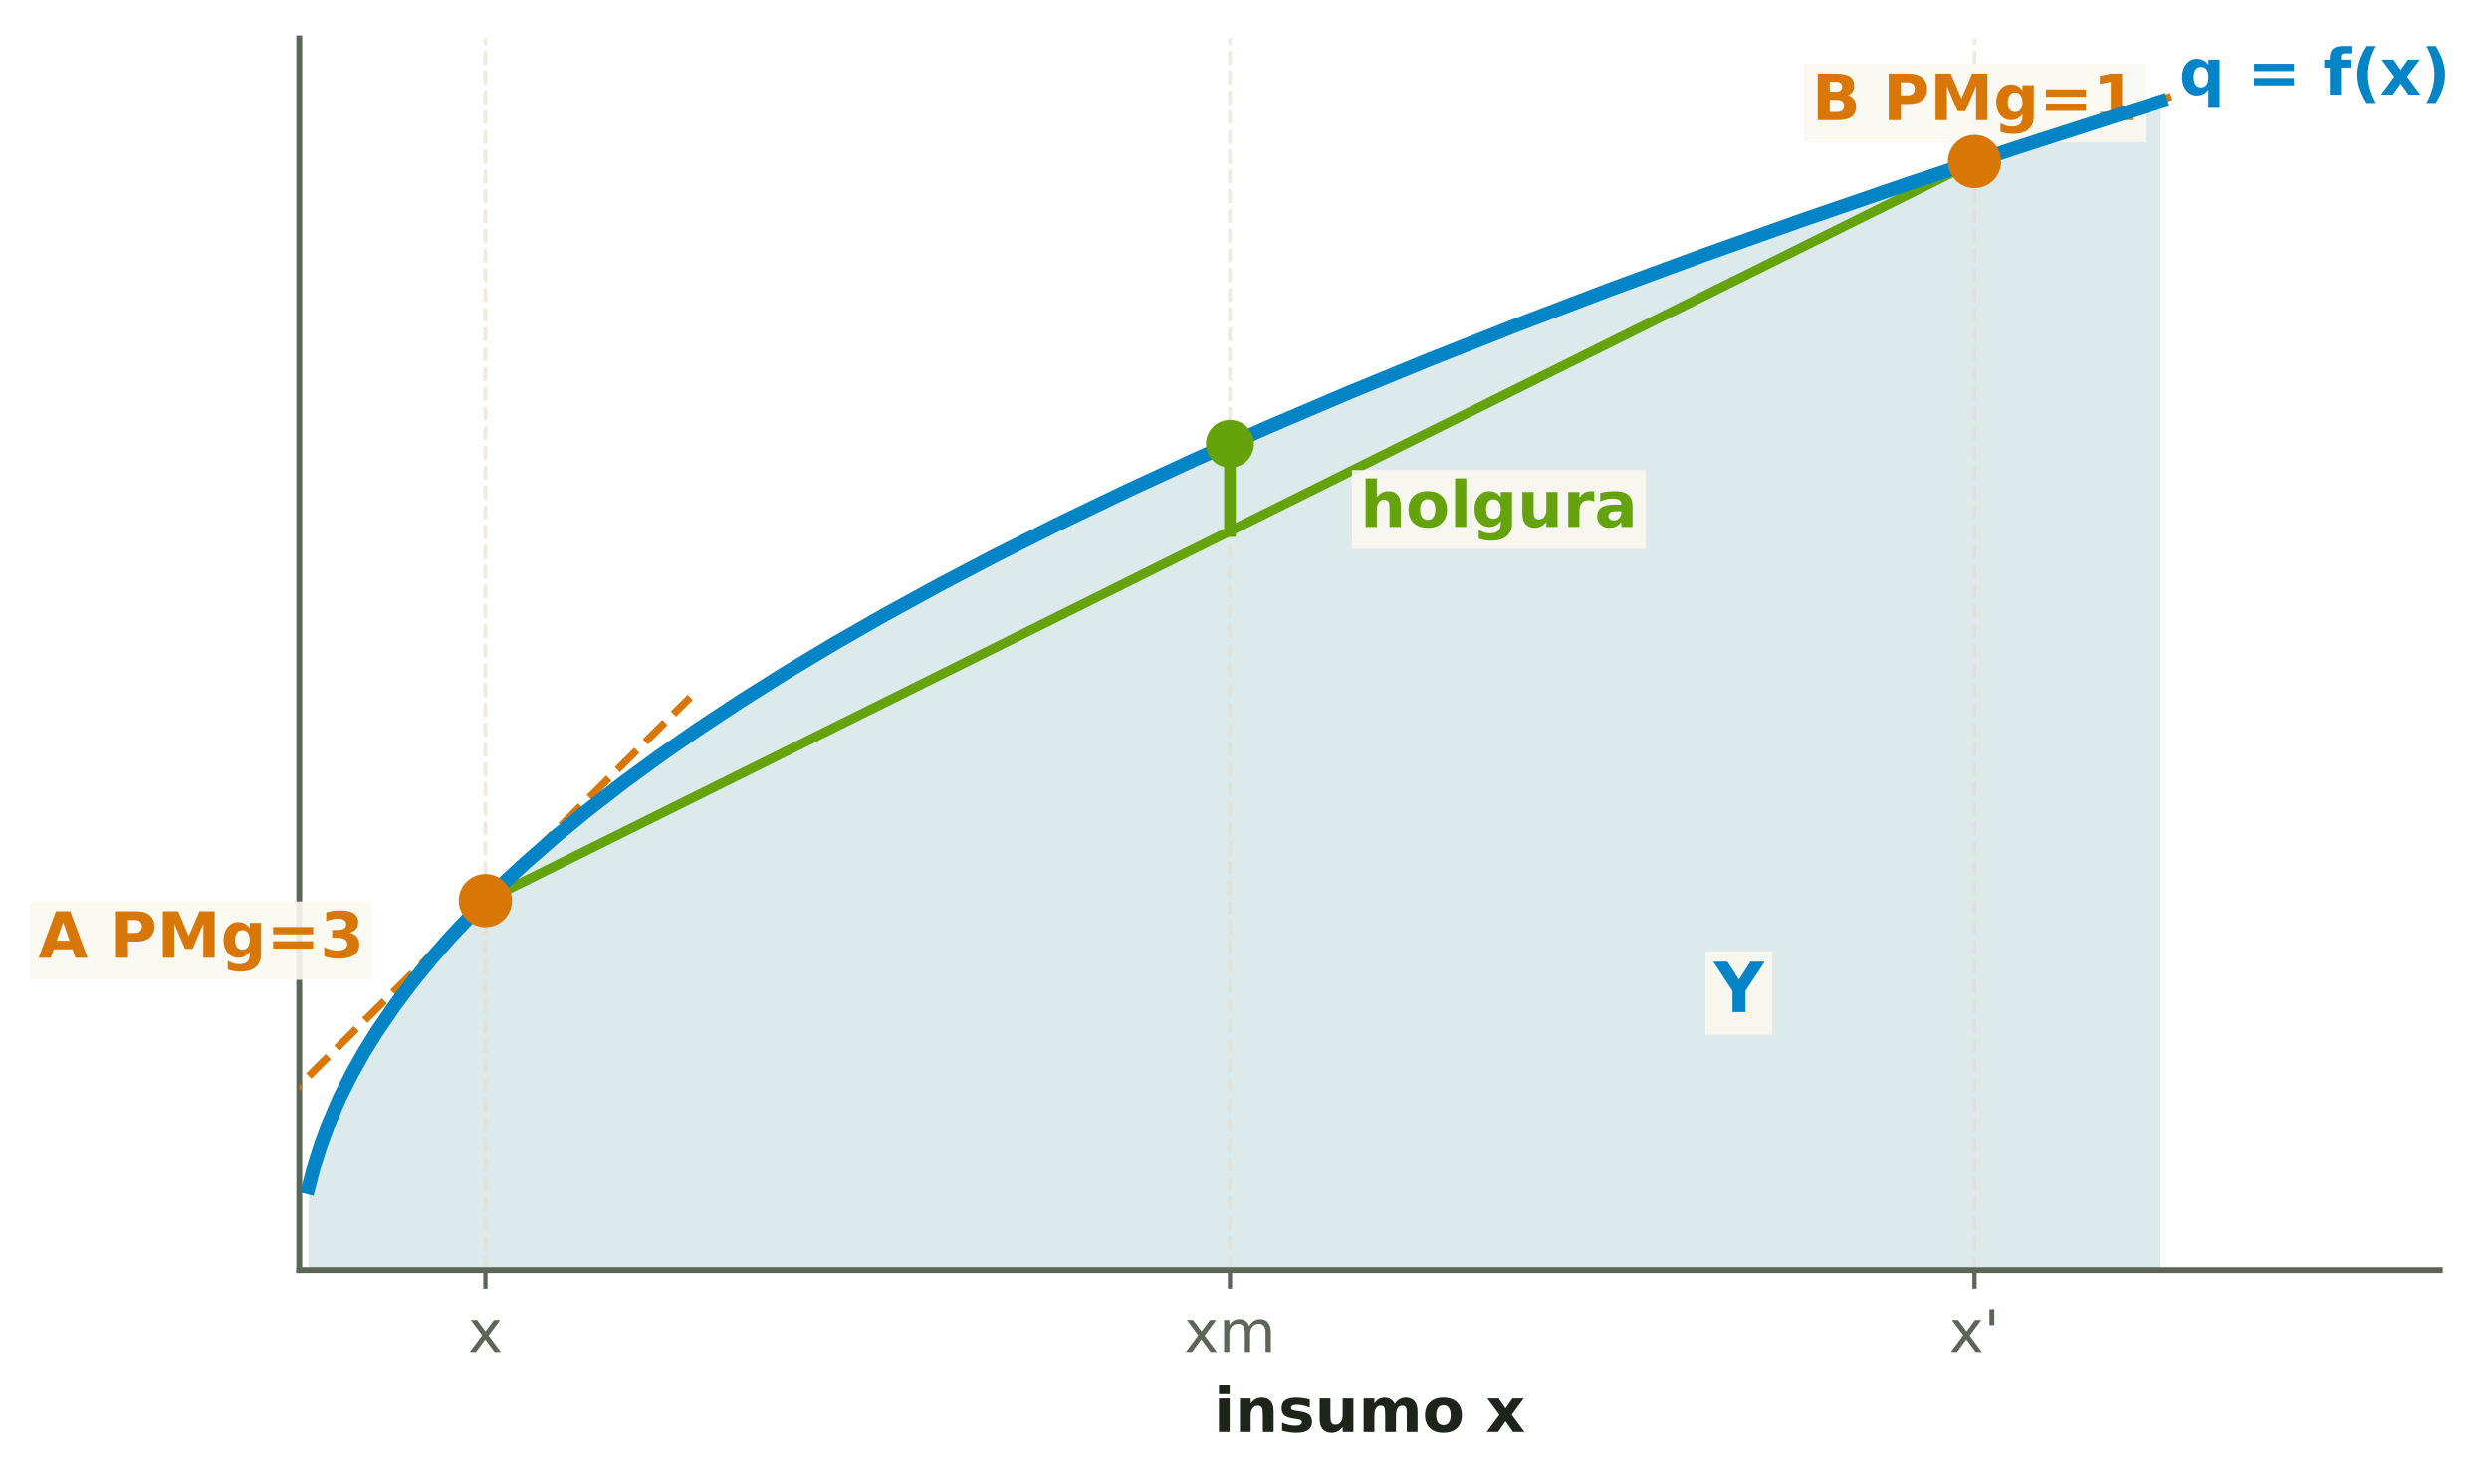
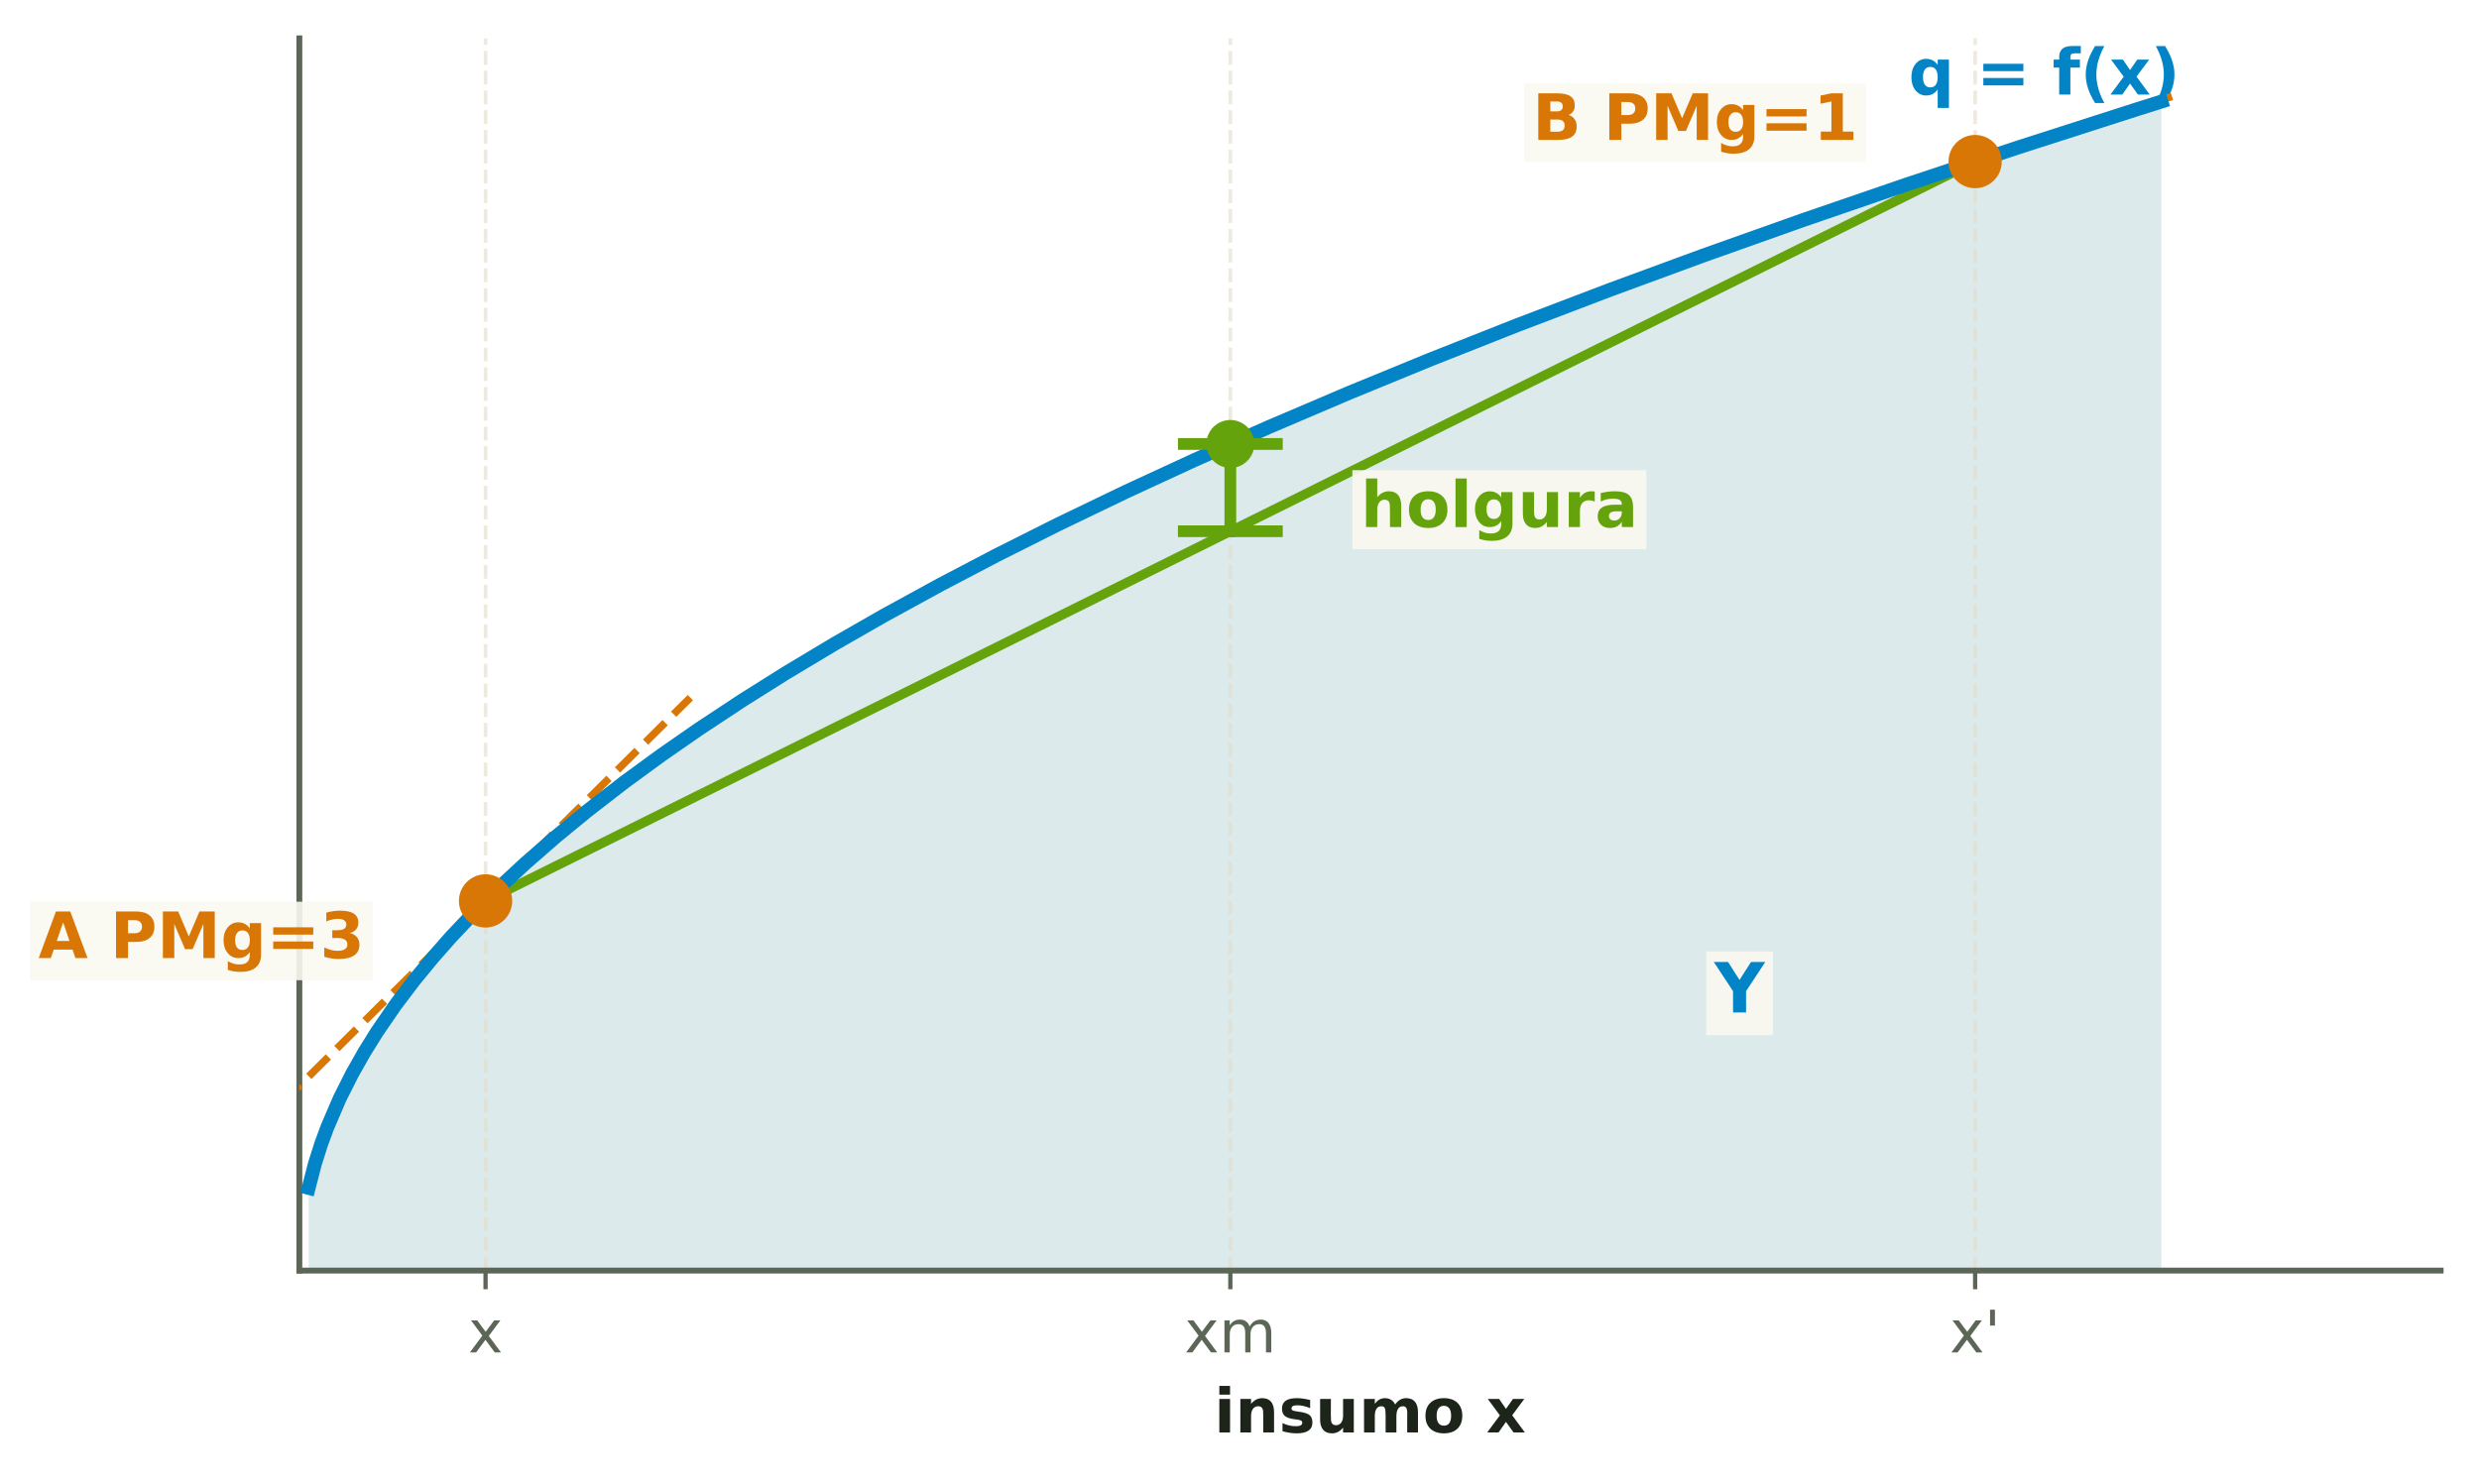
- <svg xmlns="http://www.w3.org/2000/svg" xmlns:xlink="http://www.w3.org/1999/xlink" width="467.148pt" height="278.44pt" viewBox="0 0 467.148 278.44" version="1.1">
+ <svg xmlns="http://www.w3.org/2000/svg" xmlns:xlink="http://www.w3.org/1999/xlink" width="465.129pt" height="278.44pt" viewBox="0 0 465.129 278.44" version="1.1">
  <defs>
    <style type="text/css">*{stroke-linejoin: round; stroke-linecap: butt}</style>
  </defs>
  <g id="figure_1">
    <g id="patch_1">
-       <path d="M 0 278.44  L 467.148 278.44  L 467.148 0  L 0 0  L 0 278.44  z " style="fill: none; opacity: 0" />
+       <path d="M 0 278.44  L 465.129 278.44  L 465.129 0  L 0 0  L 0 278.44  z " style="fill: none; opacity: 0" />
    </g>
    <g id="axes_1">
      <g id="patch_2">
        <path d="M 56.169 238.464  L 457.929 238.464  L 457.929 7.2  L 56.169 7.2  L 56.169 238.464  z " style="fill: none" />
      </g>
      <g id="PolyCollection_1">
        <path d="M 57.916 222.95  L 57.916 238.464  L 59.078 238.464  L 60.241 238.464  L 61.403 238.464  L 62.566 238.464  L 63.728 238.464  L 64.891 238.464  L 66.054 238.464  L 67.216 238.464  L 68.379 238.464  L 69.541 238.464  L 70.704 238.464  L 71.866 238.464  L 73.029 238.464  L 74.192 238.464  L 75.354 238.464  L 76.517 238.464  L 77.679 238.464  L 78.842 238.464  L 80.004 238.464  L 81.167 238.464  L 82.33 238.464  L 83.492 238.464  L 84.655 238.464  L 85.817 238.464  L 86.98 238.464  L 88.142 238.464  L 89.305 238.464  L 90.468 238.464  L 91.63 238.464  L 92.793 238.464  L 93.955 238.464  L 95.118 238.464  L 96.281 238.464  L 97.443 238.464  L 98.606 238.464  L 99.768 238.464  L 100.931 238.464  L 102.093 238.464  L 103.256 238.464  L 104.419 238.464  L 105.581 238.464  L 106.744 238.464  L 107.906 238.464  L 109.069 238.464  L 110.231 238.464  L 111.394 238.464  L 112.557 238.464  L 113.719 238.464  L 114.882 238.464  L 116.044 238.464  L 117.207 238.464  L 118.369 238.464  L 119.532 238.464  L 120.695 238.464  L 121.857 238.464  L 123.02 238.464  L 124.182 238.464  L 125.345 238.464  L 126.507 238.464  L 127.67 238.464  L 128.833 238.464  L 129.995 238.464  L 131.158 238.464  L 132.32 238.464  L 133.483 238.464  L 134.645 238.464  L 135.808 238.464  L 136.971 238.464  L 138.133 238.464  L 139.296 238.464  L 140.458 238.464  L 141.621 238.464  L 142.783 238.464  L 143.946 238.464  L 145.109 238.464  L 146.271 238.464  L 147.434 238.464  L 148.596 238.464  L 149.759 238.464  L 150.922 238.464  L 152.084 238.464  L 153.247 238.464  L 154.409 238.464  L 155.572 238.464  L 156.734 238.464  L 157.897 238.464  L 159.06 238.464  L 160.222 238.464  L 161.385 238.464  L 162.547 238.464  L 163.71 238.464  L 164.872 238.464  L 166.035 238.464  L 167.198 238.464  L 168.36 238.464  L 169.523 238.464  L 170.685 238.464  L 171.848 238.464  L 173.01 238.464  L 174.173 238.464  L 175.336 238.464  L 176.498 238.464  L 177.661 238.464  L 178.823 238.464  L 179.986 238.464  L 181.148 238.464  L 182.311 238.464  L 183.474 238.464  L 184.636 238.464  L 185.799 238.464  L 186.961 238.464  L 188.124 238.464  L 189.286 238.464  L 190.449 238.464  L 191.612 238.464  L 192.774 238.464  L 193.937 238.464  L 195.099 238.464  L 196.262 238.464  L 197.424 238.464  L 198.587 238.464  L 199.75 238.464  L 200.912 238.464  L 202.075 238.464  L 203.237 238.464  L 204.4 238.464  L 205.562 238.464  L 206.725 238.464  L 207.888 238.464  L 209.05 238.464  L 210.213 238.464  L 211.375 238.464  L 212.538 238.464  L 213.701 238.464  L 214.863 238.464  L 216.026 238.464  L 217.188 238.464  L 218.351 238.464  L 219.513 238.464  L 220.676 238.464  L 221.839 238.464  L 223.001 238.464  L 224.164 238.464  L 225.326 238.464  L 226.489 238.464  L 227.651 238.464  L 228.814 238.464  L 229.977 238.464  L 231.139 238.464  L 232.302 238.464  L 233.464 238.464  L 234.627 238.464  L 235.789 238.464  L 236.952 238.464  L 238.115 238.464  L 239.277 238.464  L 240.44 238.464  L 241.602 238.464  L 242.765 238.464  L 243.927 238.464  L 245.09 238.464  L 246.253 238.464  L 247.415 238.464  L 248.578 238.464  L 249.74 238.464  L 250.903 238.464  L 252.065 238.464  L 253.228 238.464  L 254.391 238.464  L 255.553 238.464  L 256.716 238.464  L 257.878 238.464  L 259.041 238.464  L 260.203 238.464  L 261.366 238.464  L 262.529 238.464  L 263.691 238.464  L 264.854 238.464  L 266.016 238.464  L 267.179 238.464  L 268.342 238.464  L 269.504 238.464  L 270.667 238.464  L 271.829 238.464  L 272.992 238.464  L 274.154 238.464  L 275.317 238.464  L 276.48 238.464  L 277.642 238.464  L 278.805 238.464  L 279.967 238.464  L 281.13 238.464  L 282.292 238.464  L 283.455 238.464  L 284.618 238.464  L 285.78 238.464  L 286.943 238.464  L 288.105 238.464  L 289.268 238.464  L 290.43 238.464  L 291.593 238.464  L 292.756 238.464  L 293.918 238.464  L 295.081 238.464  L 296.243 238.464  L 297.406 238.464  L 298.568 238.464  L 299.731 238.464  L 300.894 238.464  L 302.056 238.464  L 303.219 238.464  L 304.381 238.464  L 305.544 238.464  L 306.706 238.464  L 307.869 238.464  L 309.032 238.464  L 310.194 238.464  L 311.357 238.464  L 312.519 238.464  L 313.682 238.464  L 314.844 238.464  L 316.007 238.464  L 317.17 238.464  L 318.332 238.464  L 319.495 238.464  L 320.657 238.464  L 321.82 238.464  L 322.983 238.464  L 324.145 238.464  L 325.308 238.464  L 326.47 238.464  L 327.633 238.464  L 328.795 238.464  L 329.958 238.464  L 331.121 238.464  L 332.283 238.464  L 333.446 238.464  L 334.608 238.464  L 335.771 238.464  L 336.933 238.464  L 338.096 238.464  L 339.259 238.464  L 340.421 238.464  L 341.584 238.464  L 342.746 238.464  L 343.909 238.464  L 345.071 238.464  L 346.234 238.464  L 347.397 238.464  L 348.559 238.464  L 349.722 238.464  L 350.884 238.464  L 352.047 238.464  L 353.209 238.464  L 354.372 238.464  L 355.535 238.464  L 356.697 238.464  L 357.86 238.464  L 359.022 238.464  L 360.185 238.464  L 361.347 238.464  L 362.51 238.464  L 363.673 238.464  L 364.835 238.464  L 365.998 238.464  L 367.16 238.464  L 368.323 238.464  L 369.485 238.464  L 370.648 238.464  L 371.811 238.464  L 372.973 238.464  L 374.136 238.464  L 375.298 238.464  L 376.461 238.464  L 377.624 238.464  L 378.786 238.464  L 379.949 238.464  L 381.111 238.464  L 382.274 238.464  L 383.436 238.464  L 384.599 238.464  L 385.762 238.464  L 386.924 238.464  L 388.087 238.464  L 389.249 238.464  L 390.412 238.464  L 391.574 238.464  L 392.737 238.464  L 393.9 238.464  L 395.062 238.464  L 396.225 238.464  L 397.387 238.464  L 398.55 238.464  L 399.712 238.464  L 400.875 238.464  L 402.038 238.464  L 403.2 238.464  L 404.363 238.464  L 405.525 238.464  L 405.525 19.068  L 405.525 19.068  L 404.363 19.433  L 403.2 19.799  L 402.038 20.166  L 400.875 20.533  L 399.712 20.901  L 398.55 21.269  L 397.387 21.638  L 396.225 22.008  L 395.062 22.378  L 393.9 22.749  L 392.737 23.121  L 391.574 23.493  L 390.412 23.866  L 389.249 24.239  L 388.087 24.614  L 386.924 24.988  L 385.762 25.364  L 384.599 25.74  L 383.436 26.117  L 382.274 26.494  L 381.111 26.873  L 379.949 27.251  L 378.786 27.631  L 377.624 28.011  L 376.461 28.392  L 375.298 28.774  L 374.136 29.156  L 372.973 29.539  L 371.811 29.923  L 370.648 30.307  L 369.485 30.692  L 368.323 31.078  L 367.16 31.465  L 365.998 31.852  L 364.835 32.24  L 363.673 32.629  L 362.51 33.018  L 361.347 33.408  L 360.185 33.799  L 359.022 34.191  L 357.86 34.583  L 356.697 34.977  L 355.535 35.371  L 354.372 35.765  L 353.209 36.161  L 352.047 36.557  L 350.884 36.954  L 349.722 37.352  L 348.559 37.751  L 347.397 38.15  L 346.234 38.55  L 345.071 38.951  L 343.909 39.353  L 342.746 39.756  L 341.584 40.159  L 340.421 40.563  L 339.259 40.969  L 338.096 41.375  L 336.933 41.781  L 335.771 42.189  L 334.608 42.597  L 333.446 43.007  L 332.283 43.417  L 331.121 43.828  L 329.958 44.24  L 328.795 44.653  L 327.633 45.066  L 326.47 45.481  L 325.308 45.896  L 324.145 46.313  L 322.983 46.73  L 321.82 47.148  L 320.657 47.567  L 319.495 47.987  L 318.332 48.408  L 317.17 48.83  L 316.007 49.253  L 314.844 49.677  L 313.682 50.101  L 312.519 50.527  L 311.357 50.954  L 310.194 51.381  L 309.032 51.81  L 307.869 52.24  L 306.706 52.67  L 305.544 53.102  L 304.381 53.534  L 303.219 53.968  L 302.056 54.402  L 300.894 54.838  L 299.731 55.275  L 298.568 55.713  L 297.406 56.151  L 296.243 56.591  L 295.081 57.032  L 293.918 57.474  L 292.756 57.917  L 291.593 58.361  L 290.43 58.806  L 289.268 59.253  L 288.105 59.7  L 286.943 60.149  L 285.78 60.599  L 284.618 61.049  L 283.455 61.501  L 282.292 61.955  L 281.13 62.409  L 279.967 62.864  L 278.805 63.321  L 277.642 63.779  L 276.48 64.238  L 275.317 64.698  L 274.154 65.16  L 272.992 65.623  L 271.829 66.087  L 270.667 66.552  L 269.504 67.018  L 268.342 67.486  L 267.179 67.955  L 266.016 68.426  L 264.854 68.897  L 263.691 69.37  L 262.529 69.845  L 261.366 70.32  L 260.203 70.797  L 259.041 71.276  L 257.878 71.755  L 256.716 72.236  L 255.553 72.719  L 254.391 73.203  L 253.228 73.688  L 252.065 74.175  L 250.903 74.663  L 249.74 75.153  L 248.578 75.644  L 247.415 76.137  L 246.253 76.631  L 245.09 77.127  L 243.927 77.624  L 242.765 78.122  L 241.602 78.623  L 240.44 79.125  L 239.277 79.628  L 238.115 80.133  L 236.952 80.64  L 235.789 81.148  L 234.627 81.658  L 233.464 82.169  L 232.302 82.683  L 231.139 83.198  L 229.977 83.714  L 228.814 84.233  L 227.651 84.753  L 226.489 85.275  L 225.326 85.799  L 224.164 86.324  L 223.001 86.852  L 221.839 87.381  L 220.676 87.912  L 219.513 88.445  L 218.351 88.979  L 217.188 89.516  L 216.026 90.055  L 214.863 90.596  L 213.701 91.138  L 212.538 91.683  L 211.375 92.229  L 210.213 92.778  L 209.05 93.329  L 207.888 93.882  L 206.725 94.437  L 205.562 94.994  L 204.4 95.553  L 203.237 96.115  L 202.075 96.679  L 200.912 97.245  L 199.75 97.813  L 198.587 98.383  L 197.424 98.956  L 196.262 99.532  L 195.099 100.109  L 193.937 100.689  L 192.774 101.272  L 191.612 101.857  L 190.449 102.445  L 189.286 103.035  L 188.124 103.627  L 186.961 104.223  L 185.799 104.821  L 184.636 105.421  L 183.474 106.025  L 182.311 106.631  L 181.148 107.24  L 179.986 107.851  L 178.823 108.466  L 177.661 109.084  L 176.498 109.704  L 175.336 110.328  L 174.173 110.954  L 173.01 111.584  L 171.848 112.217  L 170.685 112.853  L 169.523 113.492  L 168.36 114.134  L 167.198 114.78  L 166.035 115.429  L 164.872 116.082  L 163.71 116.738  L 162.547 117.398  L 161.385 118.061  L 160.222 118.729  L 159.06 119.399  L 157.897 120.074  L 156.734 120.752  L 155.572 121.435  L 154.409 122.121  L 153.247 122.812  L 152.084 123.506  L 150.922 124.205  L 149.759 124.908  L 148.596 125.616  L 147.434 126.327  L 146.271 127.044  L 145.109 127.765  L 143.946 128.491  L 142.783 129.222  L 141.621 129.957  L 140.458 130.698  L 139.296 131.444  L 138.133 132.195  L 136.971 132.951  L 135.808 133.713  L 134.645 134.48  L 133.483 135.253  L 132.32 136.032  L 131.158 136.817  L 129.995 137.608  L 128.833 138.406  L 127.67 139.209  L 126.507 140.019  L 125.345 140.836  L 124.182 141.66  L 123.02 142.491  L 121.857 143.329  L 120.695 144.175  L 119.532 145.028  L 118.369 145.889  L 117.207 146.759  L 116.044 147.636  L 114.882 148.522  L 113.719 149.417  L 112.557 150.321  L 111.394 151.234  L 110.231 152.158  L 109.069 153.091  L 107.906 154.034  L 106.744 154.988  L 105.581 155.953  L 104.419 156.929  L 103.256 157.918  L 102.093 158.918  L 100.931 159.931  L 99.768 160.958  L 98.606 161.998  L 97.443 163.053  L 96.281 164.123  L 95.118 165.208  L 93.955 166.309  L 92.793 167.428  L 91.63 168.565  L 90.468 169.72  L 89.305 170.895  L 88.142 172.091  L 86.98 173.309  L 85.817 174.55  L 84.655 175.816  L 83.492 177.107  L 82.33 178.427  L 81.167 179.776  L 80.004 181.157  L 78.842 182.572  L 77.679 184.024  L 76.517 185.515  L 75.354 187.05  L 74.192 188.632  L 73.029 190.266  L 71.866 191.958  L 70.704 193.713  L 69.541 195.54  L 68.379 197.448  L 67.216 199.45  L 66.054 201.56  L 64.891 203.798  L 63.728 206.191  L 62.566 208.776  L 61.403 211.609  L 60.241 214.778  L 59.078 218.443  L 57.916 222.95  z " clip-path="url(#p5b624c481e)" style="fill: #dceaec" />
      </g>
      <g id="matplotlib.axis_1">
        <g id="xtick_1">
          <g id="line2d_1">
            <path d="M 91.104 238.464  L 91.104 7.2  " clip-path="url(#p5b624c481e)" style="fill: none; stroke-dasharray: 2.59,1.12; stroke-dashoffset: 0; stroke: #e2dccb; stroke-opacity: 0.6; stroke-width: 0.7" />
          </g>
          <g id="line2d_2">
            <defs>
              <path id="m096bc9ec4f" d="M 0 0  L 0 3.5  " style="stroke: #5c6656; stroke-width: 0.8" />
            </defs>
            <g>
              <use xlink:href="#m096bc9ec4f" x="91.104" y="238.464" style="fill: #5c6656; stroke: #5c6656; stroke-width: 0.8" />
            </g>
          </g>
          <g id="text_1">
            <g style="fill: #5c6656" transform="translate(87.84911 253.8223) scale(0.11 -0.11)">
              <defs>
                <path id="DejaVuSans-78" d="M 3513 3500  L 2247 1797  L 3578 0  L 2900 0  L 1881 1375  L 863 0  L 184 0  L 1544 1831  L 300 3500  L 978 3500  L 1906 2253  L 2834 3500  L 3513 3500  z " transform="scale(0.015625)" />
              </defs>
              <use xlink:href="#DejaVuSans-78" />
            </g>
          </g>
        </g>
        <g id="xtick_2">
          <g id="line2d_3">
            <path d="M 230.847 238.464  L 230.847 7.2  " clip-path="url(#p5b624c481e)" style="fill: none; stroke-dasharray: 2.59,1.12; stroke-dashoffset: 0; stroke: #e2dccb; stroke-opacity: 0.6; stroke-width: 0.7" />
          </g>
          <g id="line2d_4">
            <g>
              <use xlink:href="#m096bc9ec4f" x="230.847" y="238.464" style="fill: #5c6656; stroke: #5c6656; stroke-width: 0.8" />
            </g>
          </g>
          <g id="text_2">
            <g style="fill: #5c6656" transform="translate(222.2344 253.8223) scale(0.11 -0.11)">
              <defs>
                <path id="DejaVuSans-6d" d="M 3328 2828  Q 3544 3216 3844 3400  Q 4144 3584 4550 3584  Q 5097 3584 5394 3201  Q 5691 2819 5691 2113  L 5691 0  L 5113 0  L 5113 2094  Q 5113 2597 4934 2840  Q 4756 3084 4391 3084  Q 3944 3084 3684 2787  Q 3425 2491 3425 1978  L 3425 0  L 2847 0  L 2847 2094  Q 2847 2600 2669 2842  Q 2491 3084 2119 3084  Q 1678 3084 1418 2786  Q 1159 2488 1159 1978  L 1159 0  L 581 0  L 581 3500  L 1159 3500  L 1159 2956  Q 1356 3278 1631 3431  Q 1906 3584 2284 3584  Q 2666 3584 2933 3390  Q 3200 3197 3328 2828  z " transform="scale(0.015625)" />
              </defs>
              <use xlink:href="#DejaVuSans-78" />
              <use xlink:href="#DejaVuSans-6d" x="59.18" />
            </g>
          </g>
        </g>
        <g id="xtick_3">
          <g id="line2d_5">
            <path d="M 370.59 238.464  L 370.59 7.2  " clip-path="url(#p5b624c481e)" style="fill: none; stroke-dasharray: 2.59,1.12; stroke-dashoffset: 0; stroke: #e2dccb; stroke-opacity: 0.6; stroke-width: 0.7" />
          </g>
          <g id="line2d_6">
            <g>
              <use xlink:href="#m096bc9ec4f" x="370.59" y="238.464" style="fill: #5c6656; stroke: #5c6656; stroke-width: 0.8" />
            </g>
          </g>
          <g id="text_3">
            <g style="fill: #5c6656" transform="translate(365.8227 253.8223) scale(0.11 -0.11)">
              <defs>
                <path id="DejaVuSans-27" d="M 1147 4666  L 1147 2931  L 616 2931  L 616 4666  L 1147 4666  z " transform="scale(0.015625)" />
              </defs>
              <use xlink:href="#DejaVuSans-78" />
              <use xlink:href="#DejaVuSans-27" x="59.18" />
            </g>
          </g>
        </g>
        <g id="text_4">
          <g style="fill: #1d241a" transform="translate(227.8163 268.8481) scale(0.115 -0.115)">
            <defs>
              <path id="DejaVuSans-Bold-69" d="M 538 3500  L 1656 3500  L 1656 0  L 538 0  L 538 3500  z M 538 4863  L 1656 4863  L 1656 3950  L 538 3950  L 538 4863  z " transform="scale(0.015625)" />
              <path id="DejaVuSans-Bold-6e" d="M 4056 2131  L 4056 0  L 2931 0  L 2931 347  L 2931 1631  Q 2931 2084 2911 2256  Q 2891 2428 2841 2509  Q 2775 2619 2662 2680  Q 2550 2741 2406 2741  Q 2056 2741 1856 2470  Q 1656 2200 1656 1722  L 1656 0  L 538 0  L 538 3500  L 1656 3500  L 1656 2988  Q 1909 3294 2193 3439  Q 2478 3584 2822 3584  Q 3428 3584 3742 3212  Q 4056 2841 4056 2131  z " transform="scale(0.015625)" />
              <path id="DejaVuSans-Bold-73" d="M 3272 3391  L 3272 2541  Q 2913 2691 2578 2766  Q 2244 2841 1947 2841  Q 1628 2841 1473 2761  Q 1319 2681 1319 2516  Q 1319 2381 1436 2309  Q 1553 2238 1856 2203  L 2053 2175  Q 2913 2066 3209 1816  Q 3506 1566 3506 1031  Q 3506 472 3093 190  Q 2681 -91 1863 -91  Q 1516 -91 1145 -36  Q 775 19 384 128  L 384 978  Q 719 816 1070 734  Q 1422 653 1784 653  Q 2113 653 2278 743  Q 2444 834 2444 1013  Q 2444 1163 2330 1236  Q 2216 1309 1875 1350  L 1678 1375  Q 931 1469 631 1722  Q 331 1975 331 2491  Q 331 3047 712 3315  Q 1094 3584 1881 3584  Q 2191 3584 2531 3537  Q 2872 3491 3272 3391  z " transform="scale(0.015625)" />
              <path id="DejaVuSans-Bold-75" d="M 500 1363  L 500 3500  L 1625 3500  L 1625 3150  Q 1625 2866 1622 2436  Q 1619 2006 1619 1863  Q 1619 1441 1641 1255  Q 1663 1069 1716 984  Q 1784 875 1895 815  Q 2006 756 2150 756  Q 2500 756 2700 1025  Q 2900 1294 2900 1772  L 2900 3500  L 4019 3500  L 4019 0  L 2900 0  L 2900 506  Q 2647 200 2364 54  Q 2081 -91 1741 -91  Q 1134 -91 817 281  Q 500 653 500 1363  z " transform="scale(0.015625)" />
              <path id="DejaVuSans-Bold-6d" d="M 3781 2919  Q 3994 3244 4286 3414  Q 4578 3584 4928 3584  Q 5531 3584 5847 3212  Q 6163 2841 6163 2131  L 6163 0  L 5038 0  L 5038 1825  Q 5041 1866 5042 1909  Q 5044 1953 5044 2034  Q 5044 2406 4934 2573  Q 4825 2741 4581 2741  Q 4263 2741 4089 2478  Q 3916 2216 3909 1719  L 3909 0  L 2784 0  L 2784 1825  Q 2784 2406 2684 2573  Q 2584 2741 2328 2741  Q 2006 2741 1831 2477  Q 1656 2213 1656 1722  L 1656 0  L 531 0  L 531 3500  L 1656 3500  L 1656 2988  Q 1863 3284 2130 3434  Q 2397 3584 2719 3584  Q 3081 3584 3359 3409  Q 3638 3234 3781 2919  z " transform="scale(0.015625)" />
              <path id="DejaVuSans-Bold-6f" d="M 2203 2784  Q 1831 2784 1636 2517  Q 1441 2250 1441 1747  Q 1441 1244 1636 976  Q 1831 709 2203 709  Q 2569 709 2762 976  Q 2956 1244 2956 1747  Q 2956 2250 2762 2517  Q 2569 2784 2203 2784  z M 2203 3584  Q 3106 3584 3614 3096  Q 4122 2609 4122 1747  Q 4122 884 3614 396  Q 3106 -91 2203 -91  Q 1297 -91 786 396  Q 275 884 275 1747  Q 275 2609 786 3096  Q 1297 3584 2203 3584  z " transform="scale(0.015625)" />
              <path id="DejaVuSans-Bold-20" transform="scale(0.015625)" />
              <path id="DejaVuSans-Bold-78" d="M 1422 1791  L 159 3500  L 1344 3500  L 2059 2463  L 2784 3500  L 3969 3500  L 2706 1797  L 4031 0  L 2847 0  L 2059 1106  L 1281 0  L 97 0  L 1422 1791  z " transform="scale(0.015625)" />
            </defs>
            <use xlink:href="#DejaVuSans-Bold-69" />
            <use xlink:href="#DejaVuSans-Bold-6e" x="34.277" />
            <use xlink:href="#DejaVuSans-Bold-73" x="105.469" />
            <use xlink:href="#DejaVuSans-Bold-75" x="164.99" />
            <use xlink:href="#DejaVuSans-Bold-6d" x="236.182" />
            <use xlink:href="#DejaVuSans-Bold-6f" x="340.381" />
            <use xlink:href="#DejaVuSans-Bold-20" x="409.082" />
            <use xlink:href="#DejaVuSans-Bold-78" x="443.896" />
          </g>
        </g>
      </g>
      <g id="matplotlib.axis_2" />
      <g id="patch_3">
        <path d="M 56.169 238.464  L 56.169 7.2  " style="fill: none; stroke: #5c6656; stroke-width: 1.1; stroke-linejoin: miter; stroke-linecap: square" />
      </g>
      <g id="patch_4">
        <path d="M 56.169 238.464  L 457.929 238.464  " style="fill: none; stroke: #5c6656; stroke-width: 1.1; stroke-linejoin: miter; stroke-linecap: square" />
      </g>
-       <g id="text_5">
-         <g style="fill: #0284c7" transform="translate(409.0189 17.75368) scale(0.12 -0.12)">
+       <g id="end-label">
+         <g style="fill: #0284c7" transform="translate(358.0901 17.75368) scale(0.12 -0.12)">
          <defs>
            <path id="DejaVuSans-Bold-71" d="M 2181 2772  Q 1825 2772 1636 2509  Q 1447 2247 1447 1747  Q 1447 1247 1636 984  Q 1825 722 2181 722  Q 2541 722 2730 984  Q 2919 1247 2919 1747  Q 2919 2247 2730 2509  Q 2541 2772 2181 2772  z M 2919 506  Q 2688 197 2409 53  Q 2131 -91 1766 -91  Q 1119 -91 703 423  Q 288 938 288 1747  Q 288 2556 703 3067  Q 1119 3578 1766 3578  Q 2131 3578 2409 3434  Q 2688 3291 2919 2981  L 2919 3500  L 4044 3500  L 4044 -1331  L 2919 -1331  L 2919 506  z " transform="scale(0.015625)" />
            <path id="DejaVuSans-Bold-3d" d="M 678 3084  L 4684 3084  L 4684 2350  L 678 2350  L 678 3084  z M 678 1663  L 4684 1663  L 4684 922  L 678 922  L 678 1663  z " transform="scale(0.015625)" />
            <path id="DejaVuSans-Bold-66" d="M 2841 4863  L 2841 4128  L 2222 4128  Q 1984 4128 1890 4042  Q 1797 3956 1797 3744  L 1797 3500  L 2753 3500  L 2753 2700  L 1797 2700  L 1797 0  L 678 0  L 678 2700  L 122 2700  L 122 3500  L 678 3500  L 678 3744  Q 678 4316 997 4589  Q 1316 4863 1984 4863  L 2841 4863  z " transform="scale(0.015625)" />
            <path id="DejaVuSans-Bold-28" d="M 2413 -844  L 1484 -844  Q 1006 -72 778 623  Q 550 1319 550 2003  Q 550 2688 779 3389  Q 1009 4091 1484 4856  L 2413 4856  Q 2013 4116 1813 3408  Q 1613 2700 1613 2009  Q 1613 1319 1811 609  Q 2009 -100 2413 -844  z " transform="scale(0.015625)" />
            <path id="DejaVuSans-Bold-29" d="M 513 -844  Q 913 -100 1113 609  Q 1313 1319 1313 2009  Q 1313 2700 1113 3408  Q 913 4116 513 4856  L 1441 4856  Q 1916 4091 2145 3389  Q 2375 2688 2375 2003  Q 2375 1319 2147 623  Q 1919 -72 1441 -844  L 513 -844  z " transform="scale(0.015625)" />
          </defs>
          <use xlink:href="#DejaVuSans-Bold-71" />
          <use xlink:href="#DejaVuSans-Bold-20" x="71.582" />
          <use xlink:href="#DejaVuSans-Bold-3d" x="106.396" />
          <use xlink:href="#DejaVuSans-Bold-20" x="190.186" />
          <use xlink:href="#DejaVuSans-Bold-66" x="225" />
          <use xlink:href="#DejaVuSans-Bold-28" x="268.506" />
          <use xlink:href="#DejaVuSans-Bold-78" x="314.209" />
          <use xlink:href="#DejaVuSans-Bold-29" x="378.711" />
        </g>
      </g>
-       <g id="text_6">
+       <g id="text_5">
        <g id="patch_5">
          <path d="M 320.12 194.28  L 332.653 194.28  L 332.653 178.579  L 320.12 178.579  z " style="fill: #faf8f1; opacity: 0.9" />
        </g>
        <g style="fill: #0284c7" transform="translate(321.6797 190.0168) scale(0.13 -0.13)">
          <defs>
            <path id="DejaVuSans-Bold-59" d="M -63 4666  L 1253 4666  L 2316 3003  L 3378 4666  L 4697 4666  L 2919 1966  L 2919 0  L 1716 0  L 1716 1966  L -63 4666  z " transform="scale(0.015625)" />
          </defs>
          <use xlink:href="#DejaVuSans-Bold-59" />
        </g>
      </g>
      <g id="line2d_7">
        <path d="M 52.675 207.243  L 129.534 130.926  " clip-path="url(#p5b624c481e)" style="fill: none; stroke-dasharray: 5.18,2.24; stroke-dashoffset: 0; stroke: #d97706; stroke-width: 1.4" />
      </g>
      <g id="line2d_8">
        <path d="M 332.16 43.046  L 409.019 17.607  " clip-path="url(#p5b624c481e)" style="fill: none; stroke-dasharray: 5.18,2.24; stroke-dashoffset: 0; stroke: #d97706; stroke-width: 1.4" />
      </g>
-       <g id="text_7">
+       <g id="text_6">
        <g id="patch_6">
          <path d="M 5.64 183.968  L 69.956 183.968  L 69.956 169.234  L 5.64 169.234  z " style="fill: #faf8f1; opacity: 0.9" />
        </g>
        <g style="fill: #d97706" transform="translate(7.2 179.8184) scale(0.12 -0.12)">
          <defs>
            <path id="DejaVuSans-Bold-41" d="M 3419 850  L 1538 850  L 1241 0  L 31 0  L 1759 4666  L 3194 4666  L 4922 0  L 3713 0  L 3419 850  z M 1838 1716  L 3116 1716  L 2478 3572  L 1838 1716  z " transform="scale(0.015625)" />
            <path id="DejaVuSans-Bold-50" d="M 588 4666  L 2584 4666  Q 3475 4666 3951 4270  Q 4428 3875 4428 3144  Q 4428 2409 3951 2014  Q 3475 1619 2584 1619  L 1791 1619  L 1791 0  L 588 0  L 588 4666  z M 1791 3794  L 1791 2491  L 2456 2491  Q 2806 2491 2997 2661  Q 3188 2831 3188 3144  Q 3188 3456 2997 3625  Q 2806 3794 2456 3794  L 1791 3794  z " transform="scale(0.015625)" />
            <path id="DejaVuSans-Bold-4d" d="M 588 4666  L 2119 4666  L 3181 2169  L 4250 4666  L 5778 4666  L 5778 0  L 4641 0  L 4641 3413  L 3566 897  L 2803 897  L 1728 3413  L 1728 0  L 588 0  L 588 4666  z " transform="scale(0.015625)" />
            <path id="DejaVuSans-Bold-67" d="M 2919 594  Q 2688 288 2409 144  Q 2131 0 1766 0  Q 1125 0 706 504  Q 288 1009 288 1791  Q 288 2575 706 3076  Q 1125 3578 1766 3578  Q 2131 3578 2409 3434  Q 2688 3291 2919 2981  L 2919 3500  L 4044 3500  L 4044 353  Q 4044 -491 3511 -936  Q 2978 -1381 1966 -1381  Q 1638 -1381 1331 -1331  Q 1025 -1281 716 -1178  L 716 -306  Q 1009 -475 1290 -558  Q 1572 -641 1856 -641  Q 2406 -641 2662 -400  Q 2919 -159 2919 353  L 2919 594  z M 2181 2772  Q 1834 2772 1640 2515  Q 1447 2259 1447 1791  Q 1447 1309 1634 1061  Q 1822 813 2181 813  Q 2531 813 2725 1069  Q 2919 1325 2919 1791  Q 2919 2259 2725 2515  Q 2531 2772 2181 2772  z " transform="scale(0.015625)" />
            <path id="DejaVuSans-Bold-33" d="M 2981 2516  Q 3453 2394 3698 2092  Q 3944 1791 3944 1325  Q 3944 631 3412 270  Q 2881 -91 1863 -91  Q 1503 -91 1142 -33  Q 781 25 428 141  L 428 1069  Q 766 900 1098 814  Q 1431 728 1753 728  Q 2231 728 2486 893  Q 2741 1059 2741 1369  Q 2741 1688 2480 1852  Q 2219 2016 1709 2016  L 1228 2016  L 1228 2791  L 1734 2791  Q 2188 2791 2409 2933  Q 2631 3075 2631 3366  Q 2631 3634 2415 3781  Q 2200 3928 1806 3928  Q 1516 3928 1219 3862  Q 922 3797 628 3669  L 628 4550  Q 984 4650 1334 4700  Q 1684 4750 2022 4750  Q 2931 4750 3382 4451  Q 3834 4153 3834 3553  Q 3834 3144 3618 2883  Q 3403 2622 2981 2516  z " transform="scale(0.015625)" />
          </defs>
          <use xlink:href="#DejaVuSans-Bold-41" />
          <use xlink:href="#DejaVuSans-Bold-20" x="77.393" />
          <use xlink:href="#DejaVuSans-Bold-50" x="112.207" />
          <use xlink:href="#DejaVuSans-Bold-4d" x="185.498" />
          <use xlink:href="#DejaVuSans-Bold-67" x="285.01" />
          <use xlink:href="#DejaVuSans-Bold-3d" x="356.592" />
          <use xlink:href="#DejaVuSans-Bold-33" x="440.381" />
        </g>
      </g>
-       <g id="text_8">
+       <g id="text_7">
        <g id="patch_7">
-           <path d="M 338.502 26.708  L 402.677 26.708  L 402.677 11.974  L 338.502 11.974  z " style="fill: #faf8f1; opacity: 0.9" />
-         </g>
-         <g style="fill: #d97706" transform="translate(340.0618 22.55886) scale(0.12 -0.12)">
+           <path d="M 285.965 30.408  L 350.14 30.408  L 350.14 15.675  L 285.965 15.675  z " style="fill: #faf8f1; opacity: 0.9" />
+         </g>
+         <g style="fill: #d97706" transform="translate(287.5246 26.25908) scale(0.12 -0.12)">
          <defs>
            <path id="DejaVuSans-Bold-42" d="M 2456 2859  Q 2741 2859 2887 2984  Q 3034 3109 3034 3353  Q 3034 3594 2887 3720  Q 2741 3847 2456 3847  L 1791 3847  L 1791 2859  L 2456 2859  z M 2497 819  Q 2859 819 3042 972  Q 3225 1125 3225 1434  Q 3225 1738 3044 1889  Q 2863 2041 2497 2041  L 1791 2041  L 1791 819  L 2497 819  z M 3616 2497  Q 4003 2384 4215 2081  Q 4428 1778 4428 1338  Q 4428 663 3972 331  Q 3516 0 2584 0  L 588 0  L 588 4666  L 2394 4666  Q 3366 4666 3802 4372  Q 4238 4078 4238 3431  Q 4238 3091 4078 2852  Q 3919 2613 3616 2497  z " transform="scale(0.015625)" />
            <path id="DejaVuSans-Bold-31" d="M 750 831  L 1813 831  L 1813 3847  L 722 3622  L 722 4441  L 1806 4666  L 2950 4666  L 2950 831  L 4013 831  L 4013 0  L 750 0  L 750 831  z " transform="scale(0.015625)" />
          </defs>
          <use xlink:href="#DejaVuSans-Bold-42" />
          <use xlink:href="#DejaVuSans-Bold-20" x="76.221" />
          <use xlink:href="#DejaVuSans-Bold-50" x="111.035" />
          <use xlink:href="#DejaVuSans-Bold-4d" x="184.326" />
          <use xlink:href="#DejaVuSans-Bold-67" x="283.838" />
          <use xlink:href="#DejaVuSans-Bold-3d" x="355.42" />
          <use xlink:href="#DejaVuSans-Bold-31" x="439.209" />
        </g>
      </g>
      <g id="line2d_9">
        <path d="M 91.104 169.085  L 370.59 30.326  " clip-path="url(#p5b624c481e)" style="fill: none; stroke: #65a30d; stroke-width: 1.8; stroke-linecap: square" />
      </g>
-       <g id="text_9">
+       <g id="text_8">
        <g id="patch_8">
          <path d="M 253.742 103.072  L 308.91 103.072  L 308.91 88.245  L 253.742 88.245  z " style="fill: #faf8f1; opacity: 0.9" />
        </g>
        <g style="fill: #65a30d" transform="translate(255.302 98.92285) scale(0.12 -0.12)">
          <defs>
            <path id="DejaVuSans-Bold-68" d="M 4056 2131  L 4056 0  L 2931 0  L 2931 347  L 2931 1625  Q 2931 2084 2911 2256  Q 2891 2428 2841 2509  Q 2775 2619 2662 2680  Q 2550 2741 2406 2741  Q 2056 2741 1856 2470  Q 1656 2200 1656 1722  L 1656 0  L 538 0  L 538 4863  L 1656 4863  L 1656 2988  Q 1909 3294 2193 3439  Q 2478 3584 2822 3584  Q 3428 3584 3742 3212  Q 4056 2841 4056 2131  z " transform="scale(0.015625)" />
            <path id="DejaVuSans-Bold-6c" d="M 538 4863  L 1656 4863  L 1656 0  L 538 0  L 538 4863  z " transform="scale(0.015625)" />
            <path id="DejaVuSans-Bold-72" d="M 3138 2547  Q 2991 2616 2845 2648  Q 2700 2681 2553 2681  Q 2122 2681 1889 2404  Q 1656 2128 1656 1613  L 1656 0  L 538 0  L 538 3500  L 1656 3500  L 1656 2925  Q 1872 3269 2151 3426  Q 2431 3584 2822 3584  Q 2878 3584 2943 3579  Q 3009 3575 3134 3559  L 3138 2547  z " transform="scale(0.015625)" />
            <path id="DejaVuSans-Bold-61" d="M 2106 1575  Q 1756 1575 1579 1456  Q 1403 1338 1403 1106  Q 1403 894 1545 773  Q 1688 653 1941 653  Q 2256 653 2472 879  Q 2688 1106 2688 1447  L 2688 1575  L 2106 1575  z M 3816 1997  L 3816 0  L 2688 0  L 2688 519  Q 2463 200 2181 54  Q 1900 -91 1497 -91  Q 953 -91 614 226  Q 275 544 275 1050  Q 275 1666 698 1953  Q 1122 2241 2028 2241  L 2688 2241  L 2688 2328  Q 2688 2594 2478 2717  Q 2269 2841 1825 2841  Q 1466 2841 1156 2769  Q 847 2697 581 2553  L 581 3406  Q 941 3494 1303 3539  Q 1666 3584 2028 3584  Q 2975 3584 3395 3211  Q 3816 2838 3816 1997  z " transform="scale(0.015625)" />
          </defs>
          <use xlink:href="#DejaVuSans-Bold-68" />
          <use xlink:href="#DejaVuSans-Bold-6f" x="71.191" />
          <use xlink:href="#DejaVuSans-Bold-6c" x="139.893" />
          <use xlink:href="#DejaVuSans-Bold-67" x="174.17" />
          <use xlink:href="#DejaVuSans-Bold-75" x="245.752" />
          <use xlink:href="#DejaVuSans-Bold-72" x="316.943" />
          <use xlink:href="#DejaVuSans-Bold-61" x="366.26" />
        </g>
      </g>
      <g id="line2d_10">
        <path d="M 57.916 222.95  L 59.078 218.443  L 60.241 214.778  L 61.403 211.609  L 63.728 206.191  L 66.054 201.56  L 68.379 197.448  L 70.704 193.713  L 74.192 188.632  L 77.679 184.024  L 81.167 179.776  L 84.655 175.816  L 89.305 170.895  L 93.955 166.309  L 98.606 161.998  L 104.419 156.929  L 110.231 152.158  L 117.207 146.759  L 124.182 141.66  L 131.158 136.817  L 139.296 131.444  L 147.434 126.327  L 156.734 120.752  L 166.035 115.429  L 176.498 109.704  L 186.961 104.223  L 198.587 98.383  L 211.375 92.229  L 224.164 86.324  L 238.115 80.133  L 253.228 73.688  L 268.342 67.486  L 284.618 61.049  L 302.056 54.402  L 319.495 47.987  L 338.096 41.375  L 357.86 34.583  L 378.786 27.631  L 400.875 20.533  L 405.525 19.068  L 405.525 19.068  " clip-path="url(#p5b624c481e)" style="fill: none; stroke: #0284c7; stroke-width: 2.6; stroke-linecap: square" />
      </g>
      <g id="line2d_11">
        <defs>
          <path id="m9be37b8112" d="M 0 4.5  C 1.193 4.5 2.338 4.026 3.182 3.182  C 4.026 2.338 4.5 1.193 4.5 0  C 4.5 -1.193 4.026 -2.338 3.182 -3.182  C 2.338 -4.026 1.193 -4.5 0 -4.5  C -1.193 -4.5 -2.338 -4.026 -3.182 -3.182  C -4.026 -2.338 -4.5 -1.193 -4.5 0  C -4.5 1.193 -4.026 2.338 -3.182 3.182  C -2.338 4.026 -1.193 4.5 0 4.5  z " style="stroke: #d97706" />
        </defs>
        <g clip-path="url(#p5b624c481e)">
          <use xlink:href="#m9be37b8112" x="91.104" y="169.085" style="fill: #d97706; stroke: #d97706" />
        </g>
      </g>
      <g id="line2d_12">
        <g clip-path="url(#p5b624c481e)">
          <use xlink:href="#m9be37b8112" x="370.59" y="30.326" style="fill: #d97706; stroke: #d97706" />
        </g>
      </g>
      <g id="line2d_13">
        <path d="M 230.847 99.706  L 230.847 83.327  " clip-path="url(#p5b624c481e)" style="fill: none; stroke: #65a30d; stroke-width: 2.2; stroke-linecap: square" />
      </g>
      <g id="line2d_14">
+         <path d="M 222.113 99.706  L 239.581 99.706  " clip-path="url(#p5b624c481e)" style="fill: none; stroke: #65a30d; stroke-width: 2.2; stroke-linecap: square" />
+       </g>
+       <g id="line2d_15">
+         <path d="M 222.113 83.327  L 239.581 83.327  " clip-path="url(#p5b624c481e)" style="fill: none; stroke: #65a30d; stroke-width: 2.2; stroke-linecap: square" />
+       </g>
+       <g id="line2d_16">
        <defs>
          <path id="m904c4e8c62" d="M 0 4  C 1.061 4 2.078 3.579 2.828 2.828  C 3.579 2.078 4 1.061 4 0  C 4 -1.061 3.579 -2.078 2.828 -2.828  C 2.078 -3.579 1.061 -4 0 -4  C -1.061 -4 -2.078 -3.579 -2.828 -2.828  C -3.579 -2.078 -4 -1.061 -4 0  C -4 1.061 -3.579 2.078 -2.828 2.828  C -2.078 3.579 -1.061 4 0 4  z " style="stroke: #65a30d" />
        </defs>
        <g clip-path="url(#p5b624c481e)">
          <use xlink:href="#m904c4e8c62" x="230.847" y="83.327" style="fill: #65a30d; stroke: #65a30d" />
        </g>
      </g>
    </g>
  </g>
  <defs>
    <clipPath id="p5b624c481e">
      <rect x="56.169" y="7.2" width="401.76" height="231.264" />
    </clipPath>
  </defs>
</svg>
